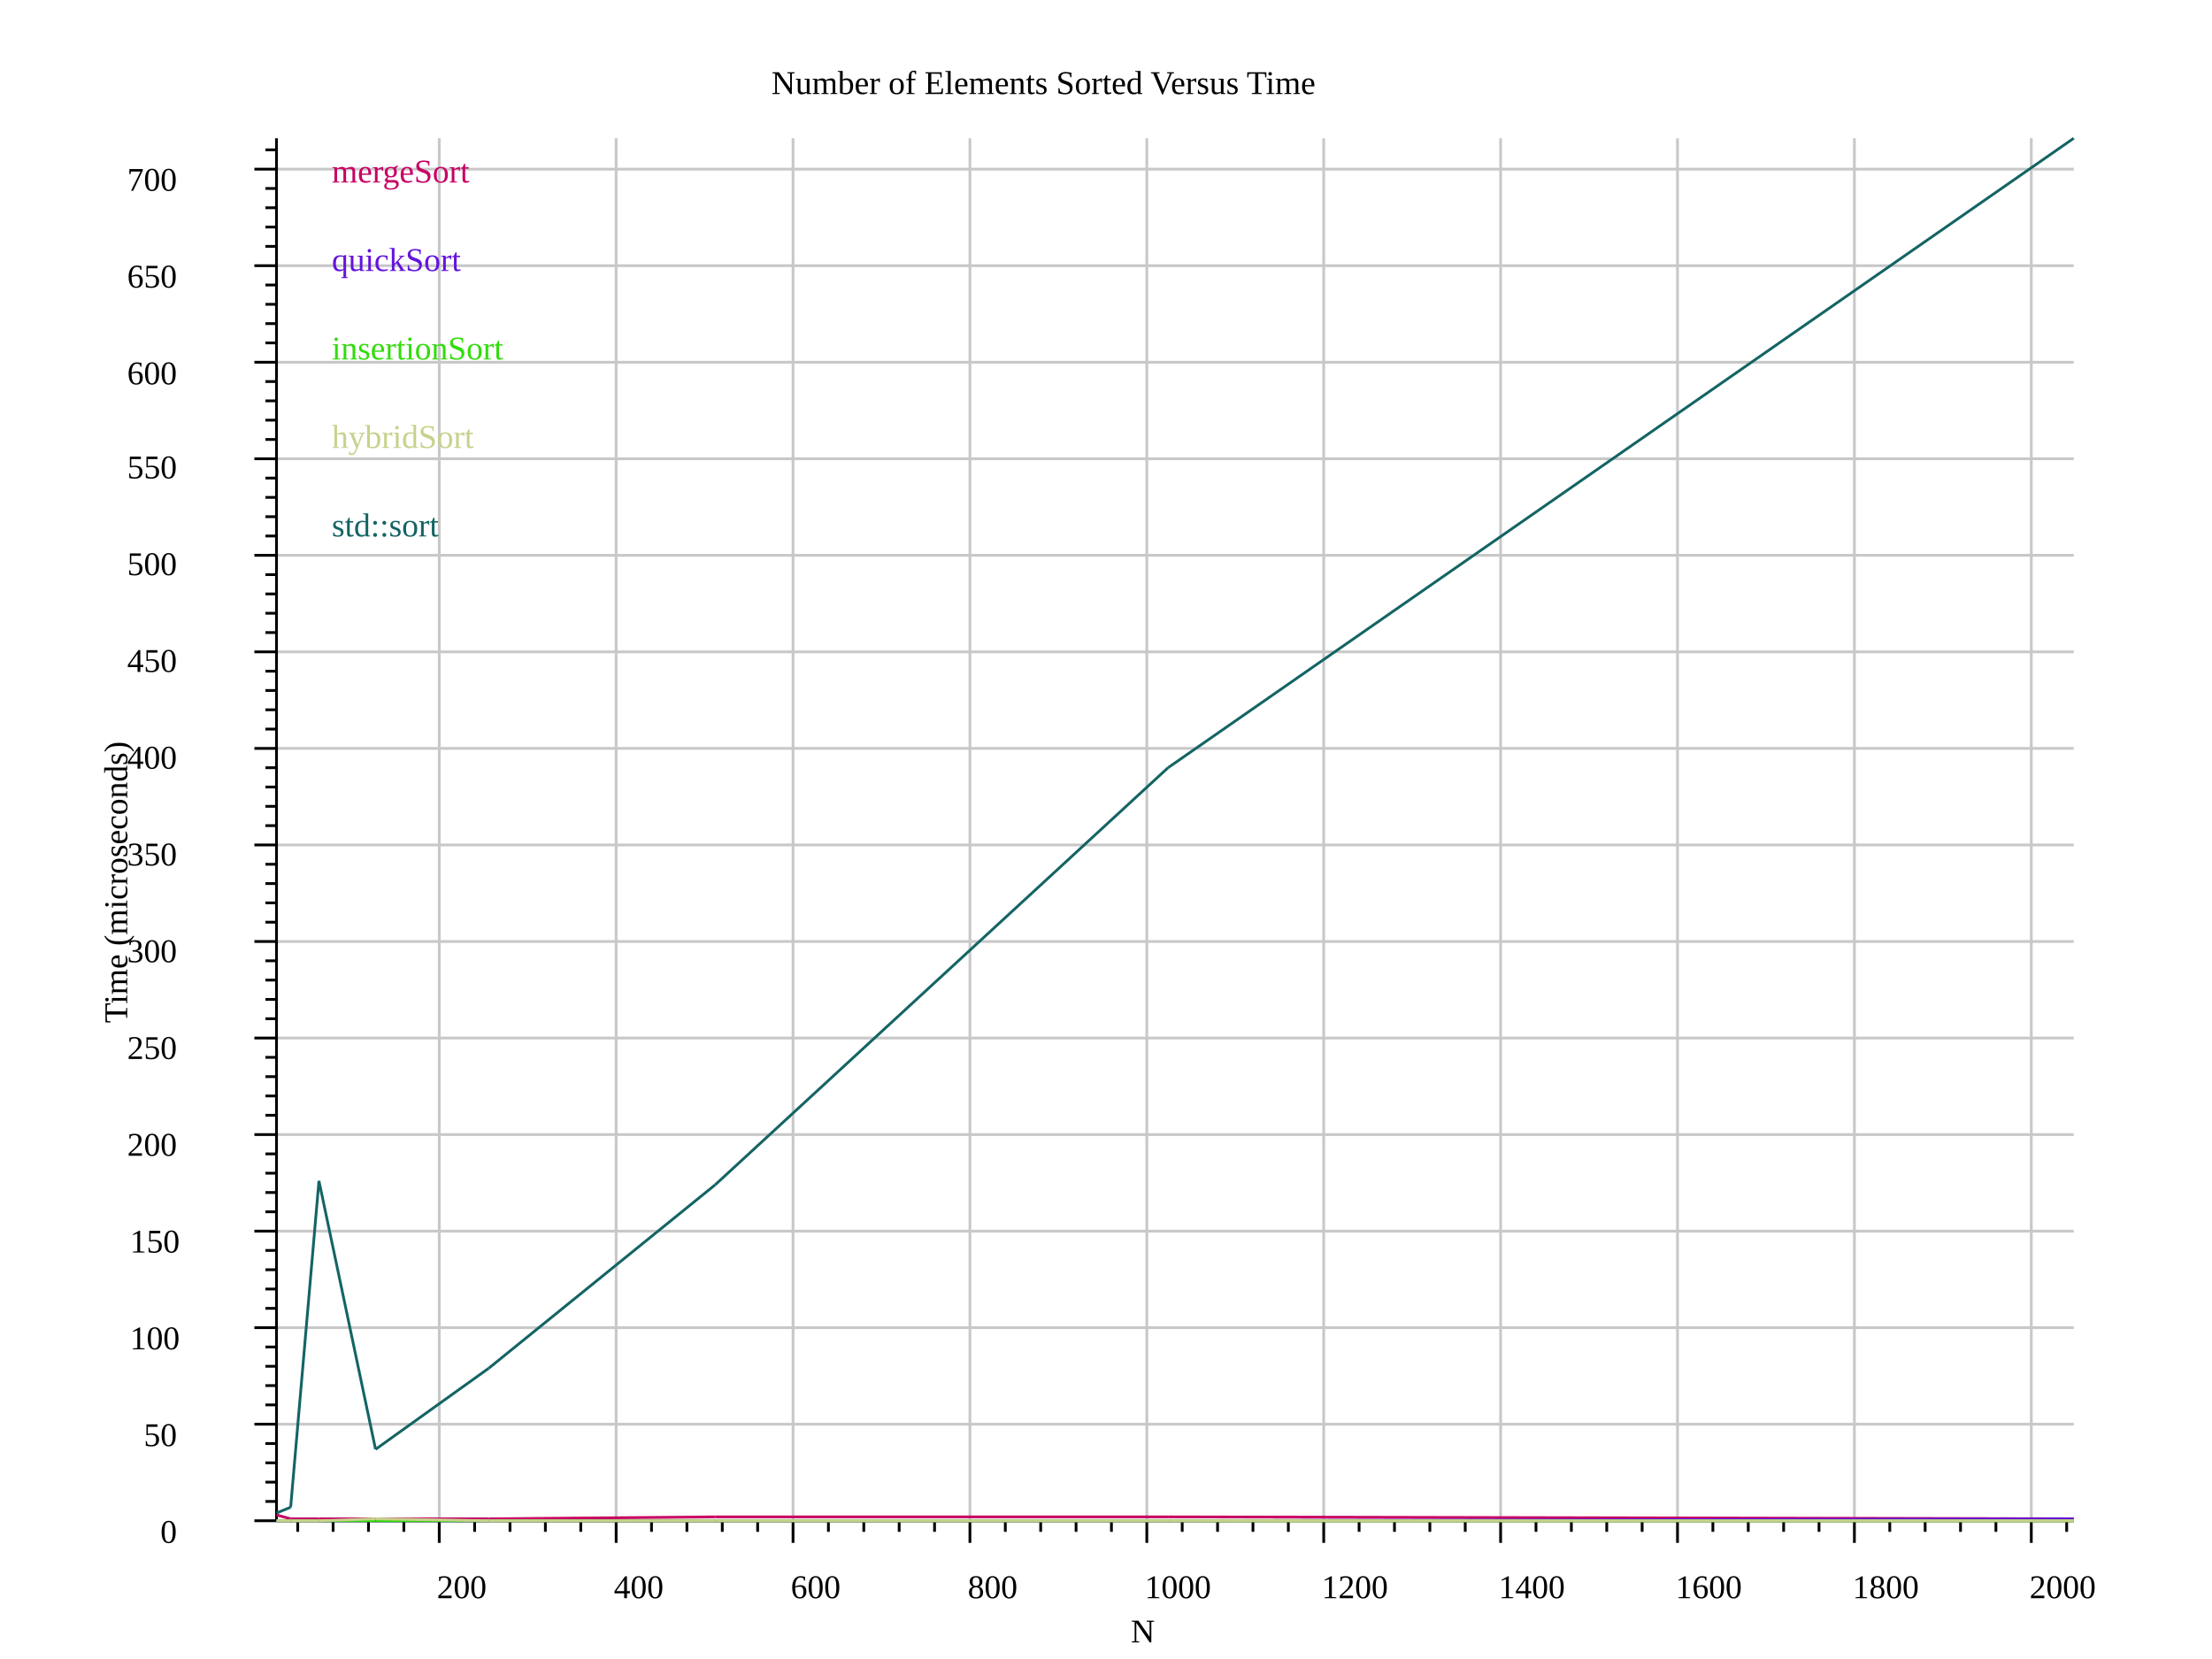
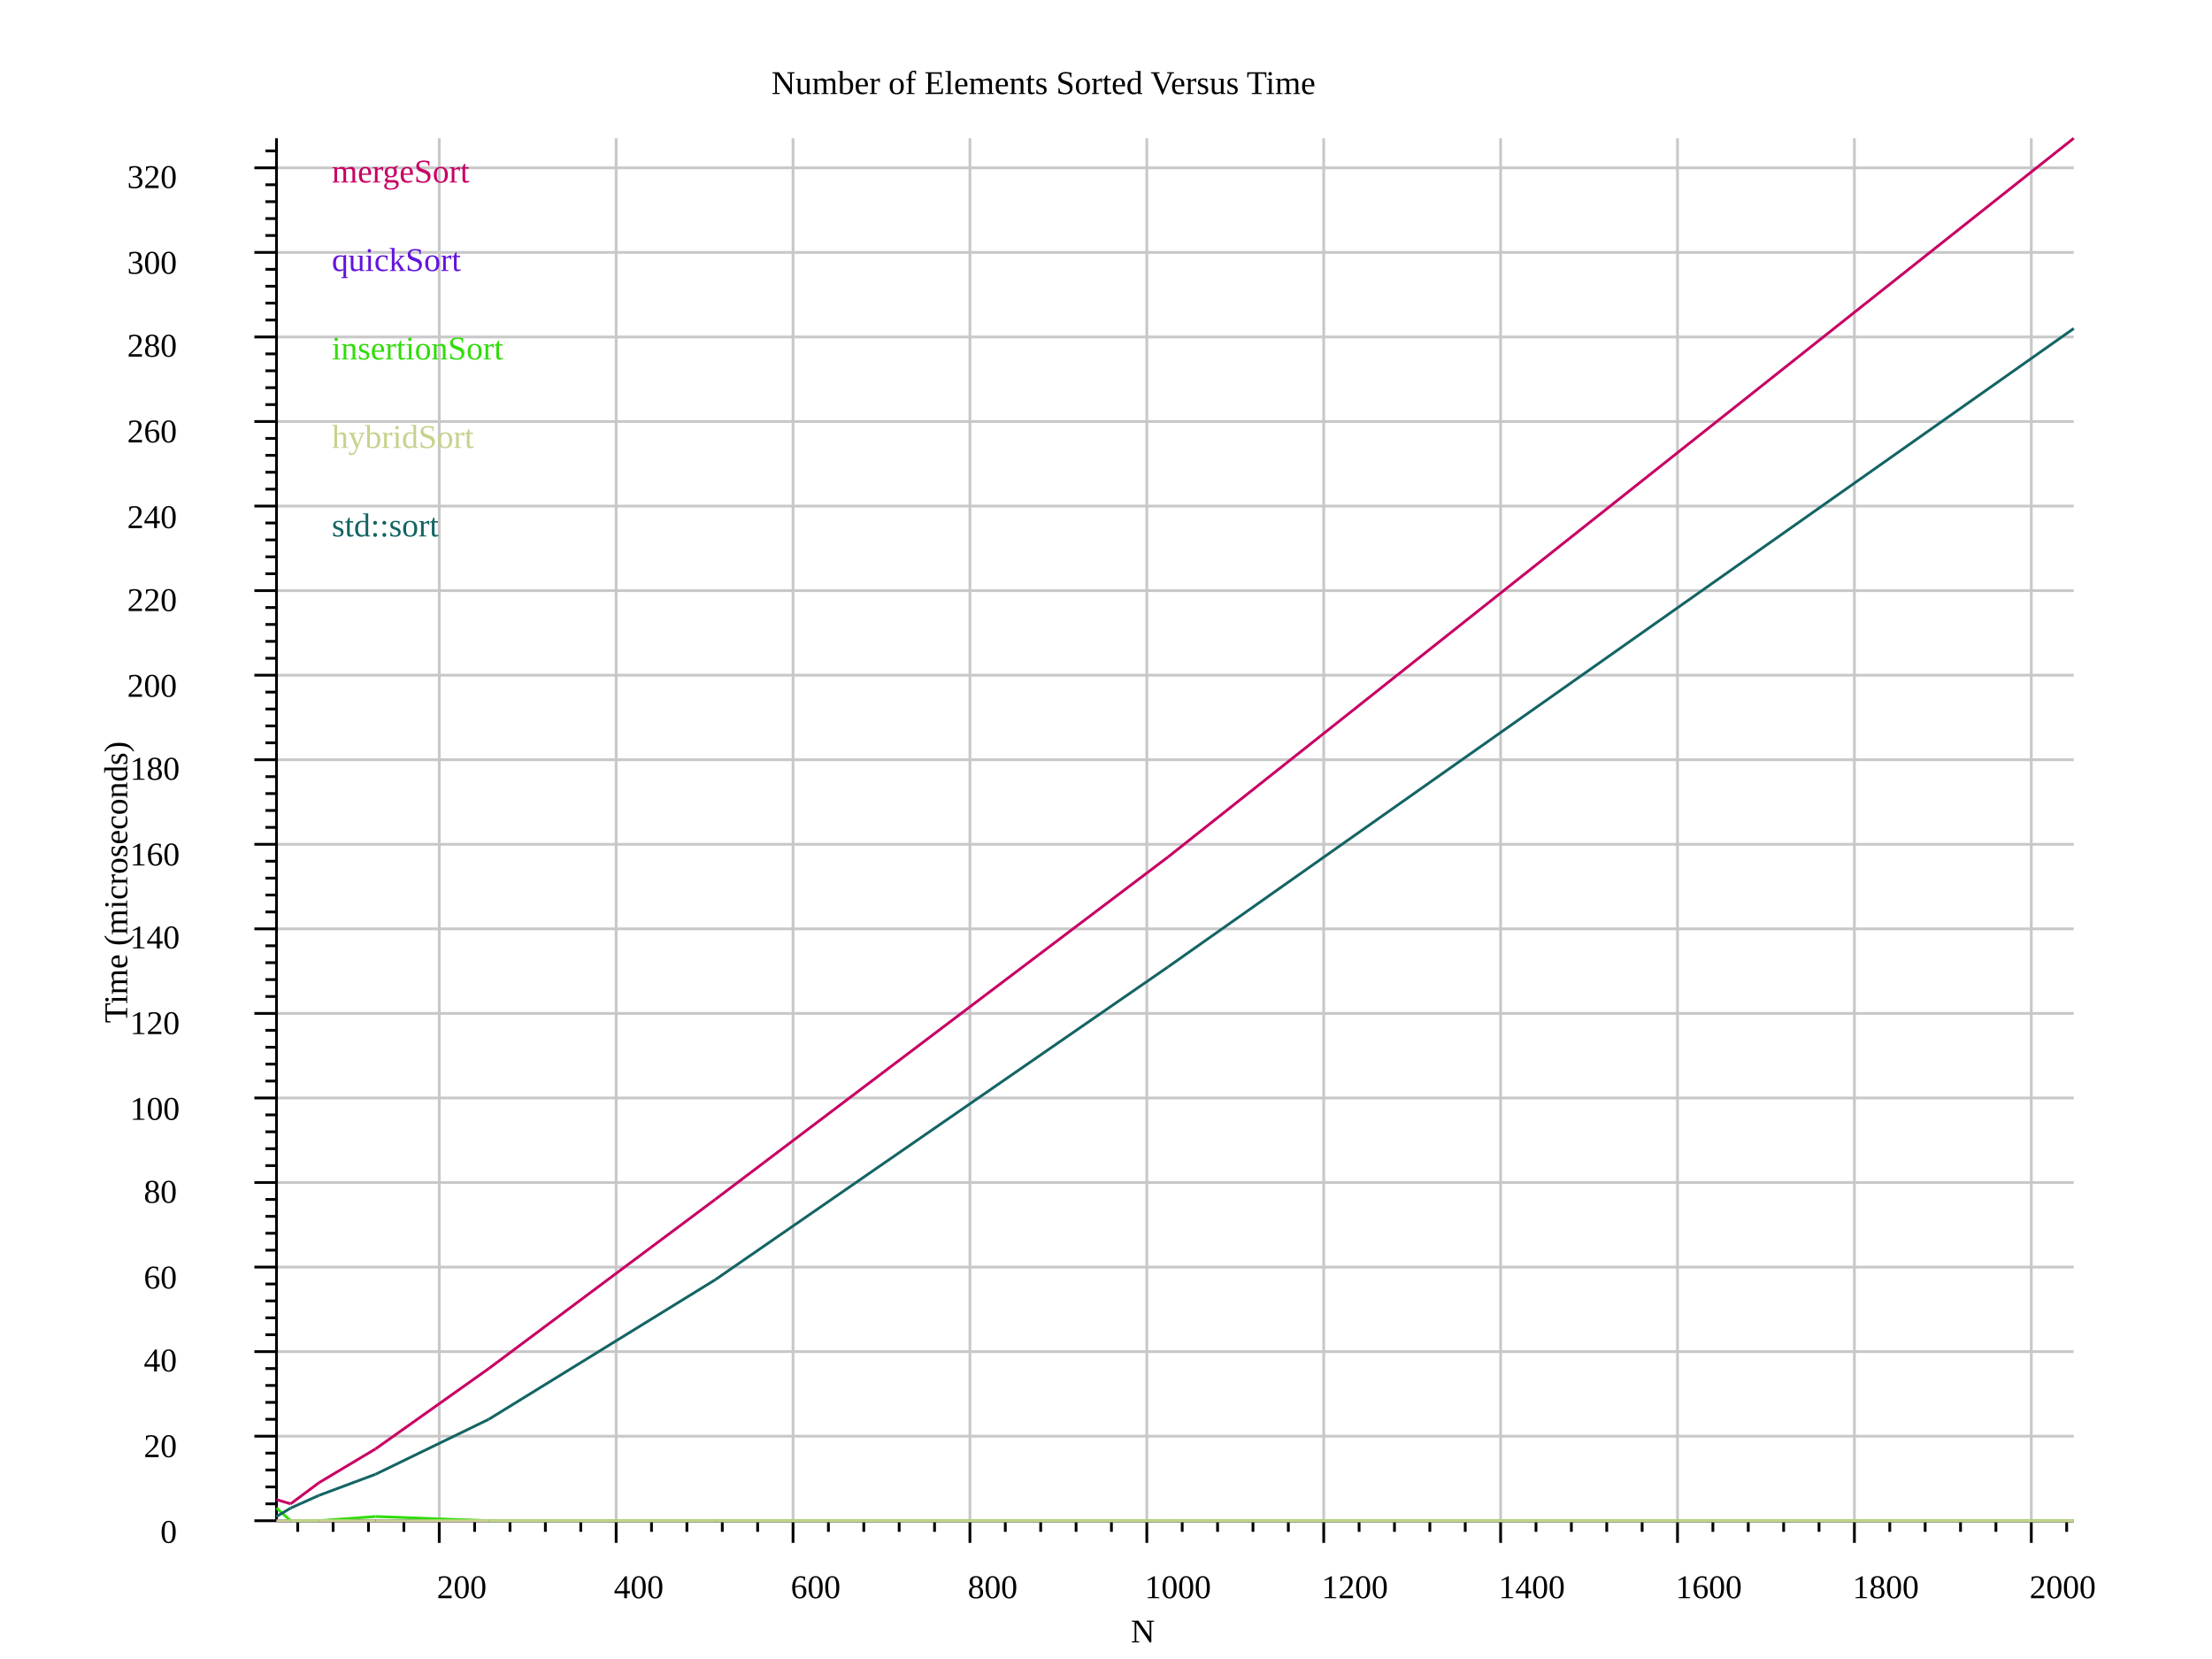
<svg xmlns="http://www.w3.org/2000/svg" version="1.1" baseProfile="full" width="800" height="600">
  <clipPath>
    <rect x="0" y="0" width="800" height="600" fill="rgb(0,0,0)" />
  </clipPath>
  <text x="279" y="34" fill="rgb(0,0,0)">
Number of Elements Sorted Versus Time</text>
  <line x1="158.858" y1="50" x2="158.858" y2="550" stroke="rgb(200,200,200)" />
  <line x1="222.835" y1="50" x2="222.835" y2="550" stroke="rgb(200,200,200)" />
  <line x1="286.811" y1="50" x2="286.811" y2="550" stroke="rgb(200,200,200)" />
  <line x1="350.787" y1="50" x2="350.787" y2="550" stroke="rgb(200,200,200)" />
  <line x1="414.764" y1="50" x2="414.764" y2="550" stroke="rgb(200,200,200)" />
  <line x1="478.74" y1="50" x2="478.74" y2="550" stroke="rgb(200,200,200)" />
  <line x1="542.717" y1="50" x2="542.717" y2="550" stroke="rgb(200,200,200)" />
  <line x1="606.693" y1="50" x2="606.693" y2="550" stroke="rgb(200,200,200)" />
  <line x1="670.669" y1="50" x2="670.669" y2="550" stroke="rgb(200,200,200)" />
  <line x1="734.646" y1="50" x2="734.646" y2="550" stroke="rgb(200,200,200)" />
  <line x1="100" y1="550" x2="750" y2="550" stroke="rgb(200,200,200)" />
-   <line x1="100" y1="515.084" x2="750" y2="515.084" stroke="rgb(200,200,200)" />
-   <line x1="100" y1="480.168" x2="750" y2="480.168" stroke="rgb(200,200,200)" />
-   <line x1="100" y1="445.251" x2="750" y2="445.251" stroke="rgb(200,200,200)" />
-   <line x1="100" y1="410.335" x2="750" y2="410.335" stroke="rgb(200,200,200)" />
-   <line x1="100" y1="375.419" x2="750" y2="375.419" stroke="rgb(200,200,200)" />
-   <line x1="100" y1="340.503" x2="750" y2="340.503" stroke="rgb(200,200,200)" />
-   <line x1="100" y1="305.587" x2="750" y2="305.587" stroke="rgb(200,200,200)" />
-   <line x1="100" y1="270.67" x2="750" y2="270.67" stroke="rgb(200,200,200)" />
-   <line x1="100" y1="235.754" x2="750" y2="235.754" stroke="rgb(200,200,200)" />
-   <line x1="100" y1="200.838" x2="750" y2="200.838" stroke="rgb(200,200,200)" />
-   <line x1="100" y1="165.922" x2="750" y2="165.922" stroke="rgb(200,200,200)" />
-   <line x1="100" y1="131.006" x2="750" y2="131.006" stroke="rgb(200,200,200)" />
-   <line x1="100" y1="96.089" x2="750" y2="96.089" stroke="rgb(200,200,200)" />
-   <line x1="100" y1="61.173" x2="750" y2="61.173" stroke="rgb(200,200,200)" />
+   <line x1="100" y1="519.419" x2="750" y2="519.419" stroke="rgb(200,200,200)" />
+   <line x1="100" y1="488.838" x2="750" y2="488.838" stroke="rgb(200,200,200)" />
+   <line x1="100" y1="458.257" x2="750" y2="458.257" stroke="rgb(200,200,200)" />
+   <line x1="100" y1="427.676" x2="750" y2="427.676" stroke="rgb(200,200,200)" />
+   <line x1="100" y1="397.095" x2="750" y2="397.095" stroke="rgb(200,200,200)" />
+   <line x1="100" y1="366.514" x2="750" y2="366.514" stroke="rgb(200,200,200)" />
+   <line x1="100" y1="335.933" x2="750" y2="335.933" stroke="rgb(200,200,200)" />
+   <line x1="100" y1="305.352" x2="750" y2="305.352" stroke="rgb(200,200,200)" />
+   <line x1="100" y1="274.771" x2="750" y2="274.771" stroke="rgb(200,200,200)" />
+   <line x1="100" y1="244.19" x2="750" y2="244.19" stroke="rgb(200,200,200)" />
+   <line x1="100" y1="213.609" x2="750" y2="213.609" stroke="rgb(200,200,200)" />
+   <line x1="100" y1="183.028" x2="750" y2="183.028" stroke="rgb(200,200,200)" />
+   <line x1="100" y1="152.446" x2="750" y2="152.446" stroke="rgb(200,200,200)" />
+   <line x1="100" y1="121.865" x2="750" y2="121.865" stroke="rgb(200,200,200)" />
+   <line x1="100" y1="91.284" x2="750" y2="91.284" stroke="rgb(200,200,200)" />
+   <line x1="100" y1="60.703" x2="750" y2="60.703" stroke="rgb(200,200,200)" />
  <line x1="100" y1="550" x2="750" y2="550" stroke="rgb(0,0,0)" />
  <line x1="107.677" y1="550" x2="107.677" y2="554" stroke="rgb(0,0,0)" />
  <line x1="120.472" y1="550" x2="120.472" y2="554" stroke="rgb(0,0,0)" />
  <line x1="133.268" y1="550" x2="133.268" y2="554" stroke="rgb(0,0,0)" />
  <line x1="146.063" y1="550" x2="146.063" y2="554" stroke="rgb(0,0,0)" />
  <text x="158" y="578" fill="rgb(0,0,0)">
200</text>
  <line x1="158.858" y1="550" x2="158.858" y2="558" stroke="rgb(0,0,0)" />
  <line x1="171.654" y1="550" x2="171.654" y2="554" stroke="rgb(0,0,0)" />
  <line x1="184.449" y1="550" x2="184.449" y2="554" stroke="rgb(0,0,0)" />
  <line x1="197.244" y1="550" x2="197.244" y2="554" stroke="rgb(0,0,0)" />
  <line x1="210.039" y1="550" x2="210.039" y2="554" stroke="rgb(0,0,0)" />
  <text x="222" y="578" fill="rgb(0,0,0)">
400</text>
  <line x1="222.835" y1="550" x2="222.835" y2="558" stroke="rgb(0,0,0)" />
  <line x1="235.63" y1="550" x2="235.63" y2="554" stroke="rgb(0,0,0)" />
  <line x1="248.425" y1="550" x2="248.425" y2="554" stroke="rgb(0,0,0)" />
  <line x1="261.22" y1="550" x2="261.22" y2="554" stroke="rgb(0,0,0)" />
  <line x1="274.016" y1="550" x2="274.016" y2="554" stroke="rgb(0,0,0)" />
  <text x="286" y="578" fill="rgb(0,0,0)">
600</text>
  <line x1="286.811" y1="550" x2="286.811" y2="558" stroke="rgb(0,0,0)" />
  <line x1="299.606" y1="550" x2="299.606" y2="554" stroke="rgb(0,0,0)" />
  <line x1="312.402" y1="550" x2="312.402" y2="554" stroke="rgb(0,0,0)" />
  <line x1="325.197" y1="550" x2="325.197" y2="554" stroke="rgb(0,0,0)" />
  <line x1="337.992" y1="550" x2="337.992" y2="554" stroke="rgb(0,0,0)" />
  <text x="350" y="578" fill="rgb(0,0,0)">
800</text>
  <line x1="350.787" y1="550" x2="350.787" y2="558" stroke="rgb(0,0,0)" />
  <line x1="363.583" y1="550" x2="363.583" y2="554" stroke="rgb(0,0,0)" />
  <line x1="376.378" y1="550" x2="376.378" y2="554" stroke="rgb(0,0,0)" />
  <line x1="389.173" y1="550" x2="389.173" y2="554" stroke="rgb(0,0,0)" />
  <line x1="401.969" y1="550" x2="401.969" y2="554" stroke="rgb(0,0,0)" />
  <text x="414" y="578" fill="rgb(0,0,0)">
1000</text>
  <line x1="414.764" y1="550" x2="414.764" y2="558" stroke="rgb(0,0,0)" />
  <line x1="427.559" y1="550" x2="427.559" y2="554" stroke="rgb(0,0,0)" />
  <line x1="440.354" y1="550" x2="440.354" y2="554" stroke="rgb(0,0,0)" />
  <line x1="453.15" y1="550" x2="453.15" y2="554" stroke="rgb(0,0,0)" />
  <line x1="465.945" y1="550" x2="465.945" y2="554" stroke="rgb(0,0,0)" />
  <text x="478" y="578" fill="rgb(0,0,0)">
1200</text>
  <line x1="478.74" y1="550" x2="478.74" y2="558" stroke="rgb(0,0,0)" />
  <line x1="491.535" y1="550" x2="491.535" y2="554" stroke="rgb(0,0,0)" />
  <line x1="504.331" y1="550" x2="504.331" y2="554" stroke="rgb(0,0,0)" />
  <line x1="517.126" y1="550" x2="517.126" y2="554" stroke="rgb(0,0,0)" />
  <line x1="529.921" y1="550" x2="529.921" y2="554" stroke="rgb(0,0,0)" />
  <text x="542" y="578" fill="rgb(0,0,0)">
1400</text>
  <line x1="542.717" y1="550" x2="542.717" y2="558" stroke="rgb(0,0,0)" />
  <line x1="555.512" y1="550" x2="555.512" y2="554" stroke="rgb(0,0,0)" />
  <line x1="568.307" y1="550" x2="568.307" y2="554" stroke="rgb(0,0,0)" />
  <line x1="581.102" y1="550" x2="581.102" y2="554" stroke="rgb(0,0,0)" />
  <line x1="593.898" y1="550" x2="593.898" y2="554" stroke="rgb(0,0,0)" />
  <text x="606" y="578" fill="rgb(0,0,0)">
1600</text>
  <line x1="606.693" y1="550" x2="606.693" y2="558" stroke="rgb(0,0,0)" />
  <line x1="619.488" y1="550" x2="619.488" y2="554" stroke="rgb(0,0,0)" />
  <line x1="632.283" y1="550" x2="632.283" y2="554" stroke="rgb(0,0,0)" />
  <line x1="645.079" y1="550" x2="645.079" y2="554" stroke="rgb(0,0,0)" />
  <line x1="657.874" y1="550" x2="657.874" y2="554" stroke="rgb(0,0,0)" />
  <text x="670" y="578" fill="rgb(0,0,0)">
1800</text>
  <line x1="670.669" y1="550" x2="670.669" y2="558" stroke="rgb(0,0,0)" />
  <line x1="683.465" y1="550" x2="683.465" y2="554" stroke="rgb(0,0,0)" />
  <line x1="696.26" y1="550" x2="696.26" y2="554" stroke="rgb(0,0,0)" />
  <line x1="709.055" y1="550" x2="709.055" y2="554" stroke="rgb(0,0,0)" />
  <line x1="721.85" y1="550" x2="721.85" y2="554" stroke="rgb(0,0,0)" />
  <text x="734" y="578" fill="rgb(0,0,0)">
2000</text>
  <line x1="734.646" y1="550" x2="734.646" y2="558" stroke="rgb(0,0,0)" />
  <line x1="747.441" y1="550" x2="747.441" y2="554" stroke="rgb(0,0,0)" />
  <text x="409" y="594" fill="rgb(0,0,0)">
N</text>
  <line x1="100" y1="50" x2="100" y2="550" stroke="rgb(0,0,0)" />
  <text x="58" y="558" fill="rgb(0,0,0)">
0</text>
  <line x1="100" y1="550" x2="92" y2="550" stroke="rgb(0,0,0)" />
-   <line x1="100" y1="543.017" x2="96" y2="543.017" stroke="rgb(0,0,0)" />
-   <line x1="100" y1="536.034" x2="96" y2="536.034" stroke="rgb(0,0,0)" />
-   <line x1="100" y1="529.05" x2="96" y2="529.05" stroke="rgb(0,0,0)" />
-   <line x1="100" y1="522.067" x2="96" y2="522.067" stroke="rgb(0,0,0)" />
-   <text x="52" y="523" fill="rgb(0,0,0)">
- 50</text>
-   <line x1="100" y1="515.084" x2="92" y2="515.084" stroke="rgb(0,0,0)" />
-   <line x1="100" y1="508.101" x2="96" y2="508.101" stroke="rgb(0,0,0)" />
-   <line x1="100" y1="501.117" x2="96" y2="501.117" stroke="rgb(0,0,0)" />
-   <line x1="100" y1="494.134" x2="96" y2="494.134" stroke="rgb(0,0,0)" />
-   <line x1="100" y1="487.151" x2="96" y2="487.151" stroke="rgb(0,0,0)" />
-   <text x="47" y="488" fill="rgb(0,0,0)">
+   <line x1="100" y1="543.884" x2="96" y2="543.884" stroke="rgb(0,0,0)" />
+   <line x1="100" y1="537.768" x2="96" y2="537.768" stroke="rgb(0,0,0)" />
+   <line x1="100" y1="531.651" x2="96" y2="531.651" stroke="rgb(0,0,0)" />
+   <line x1="100" y1="525.535" x2="96" y2="525.535" stroke="rgb(0,0,0)" />
+   <text x="52" y="527" fill="rgb(0,0,0)">
+ 20</text>
+   <line x1="100" y1="519.419" x2="92" y2="519.419" stroke="rgb(0,0,0)" />
+   <line x1="100" y1="513.303" x2="96" y2="513.303" stroke="rgb(0,0,0)" />
+   <line x1="100" y1="507.187" x2="96" y2="507.187" stroke="rgb(0,0,0)" />
+   <line x1="100" y1="501.07" x2="96" y2="501.07" stroke="rgb(0,0,0)" />
+   <line x1="100" y1="494.954" x2="96" y2="494.954" stroke="rgb(0,0,0)" />
+   <text x="52" y="496" fill="rgb(0,0,0)">
+ 40</text>
+   <line x1="100" y1="488.838" x2="92" y2="488.838" stroke="rgb(0,0,0)" />
+   <line x1="100" y1="482.722" x2="96" y2="482.722" stroke="rgb(0,0,0)" />
+   <line x1="100" y1="476.605" x2="96" y2="476.605" stroke="rgb(0,0,0)" />
+   <line x1="100" y1="470.489" x2="96" y2="470.489" stroke="rgb(0,0,0)" />
+   <line x1="100" y1="464.373" x2="96" y2="464.373" stroke="rgb(0,0,0)" />
+   <text x="52" y="466" fill="rgb(0,0,0)">
+ 60</text>
+   <line x1="100" y1="458.257" x2="92" y2="458.257" stroke="rgb(0,0,0)" />
+   <line x1="100" y1="452.141" x2="96" y2="452.141" stroke="rgb(0,0,0)" />
+   <line x1="100" y1="446.024" x2="96" y2="446.024" stroke="rgb(0,0,0)" />
+   <line x1="100" y1="439.908" x2="96" y2="439.908" stroke="rgb(0,0,0)" />
+   <line x1="100" y1="433.792" x2="96" y2="433.792" stroke="rgb(0,0,0)" />
+   <text x="52" y="435" fill="rgb(0,0,0)">
+ 80</text>
+   <line x1="100" y1="427.676" x2="92" y2="427.676" stroke="rgb(0,0,0)" />
+   <line x1="100" y1="421.56" x2="96" y2="421.56" stroke="rgb(0,0,0)" />
+   <line x1="100" y1="415.443" x2="96" y2="415.443" stroke="rgb(0,0,0)" />
+   <line x1="100" y1="409.327" x2="96" y2="409.327" stroke="rgb(0,0,0)" />
+   <line x1="100" y1="403.211" x2="96" y2="403.211" stroke="rgb(0,0,0)" />
+   <text x="47" y="405" fill="rgb(0,0,0)">
100</text>
-   <line x1="100" y1="480.168" x2="92" y2="480.168" stroke="rgb(0,0,0)" />
-   <line x1="100" y1="473.184" x2="96" y2="473.184" stroke="rgb(0,0,0)" />
-   <line x1="100" y1="466.201" x2="96" y2="466.201" stroke="rgb(0,0,0)" />
-   <line x1="100" y1="459.218" x2="96" y2="459.218" stroke="rgb(0,0,0)" />
-   <line x1="100" y1="452.235" x2="96" y2="452.235" stroke="rgb(0,0,0)" />
-   <text x="47" y="453" fill="rgb(0,0,0)">
- 150</text>
-   <line x1="100" y1="445.251" x2="92" y2="445.251" stroke="rgb(0,0,0)" />
-   <line x1="100" y1="438.268" x2="96" y2="438.268" stroke="rgb(0,0,0)" />
-   <line x1="100" y1="431.285" x2="96" y2="431.285" stroke="rgb(0,0,0)" />
-   <line x1="100" y1="424.302" x2="96" y2="424.302" stroke="rgb(0,0,0)" />
-   <line x1="100" y1="417.318" x2="96" y2="417.318" stroke="rgb(0,0,0)" />
-   <text x="46" y="418" fill="rgb(0,0,0)">
+   <line x1="100" y1="397.095" x2="92" y2="397.095" stroke="rgb(0,0,0)" />
+   <line x1="100" y1="390.979" x2="96" y2="390.979" stroke="rgb(0,0,0)" />
+   <line x1="100" y1="384.862" x2="96" y2="384.862" stroke="rgb(0,0,0)" />
+   <line x1="100" y1="378.746" x2="96" y2="378.746" stroke="rgb(0,0,0)" />
+   <line x1="100" y1="372.63" x2="96" y2="372.63" stroke="rgb(0,0,0)" />
+   <text x="47" y="374" fill="rgb(0,0,0)">
+ 120</text>
+   <line x1="100" y1="366.514" x2="92" y2="366.514" stroke="rgb(0,0,0)" />
+   <line x1="100" y1="360.398" x2="96" y2="360.398" stroke="rgb(0,0,0)" />
+   <line x1="100" y1="354.281" x2="96" y2="354.281" stroke="rgb(0,0,0)" />
+   <line x1="100" y1="348.165" x2="96" y2="348.165" stroke="rgb(0,0,0)" />
+   <line x1="100" y1="342.049" x2="96" y2="342.049" stroke="rgb(0,0,0)" />
+   <text x="47" y="343" fill="rgb(0,0,0)">
+ 140</text>
+   <line x1="100" y1="335.933" x2="92" y2="335.933" stroke="rgb(0,0,0)" />
+   <line x1="100" y1="329.817" x2="96" y2="329.817" stroke="rgb(0,0,0)" />
+   <line x1="100" y1="323.7" x2="96" y2="323.7" stroke="rgb(0,0,0)" />
+   <line x1="100" y1="317.584" x2="96" y2="317.584" stroke="rgb(0,0,0)" />
+   <line x1="100" y1="311.468" x2="96" y2="311.468" stroke="rgb(0,0,0)" />
+   <text x="47" y="313" fill="rgb(0,0,0)">
+ 160</text>
+   <line x1="100" y1="305.352" x2="92" y2="305.352" stroke="rgb(0,0,0)" />
+   <line x1="100" y1="299.235" x2="96" y2="299.235" stroke="rgb(0,0,0)" />
+   <line x1="100" y1="293.119" x2="96" y2="293.119" stroke="rgb(0,0,0)" />
+   <line x1="100" y1="287.003" x2="96" y2="287.003" stroke="rgb(0,0,0)" />
+   <line x1="100" y1="280.887" x2="96" y2="280.887" stroke="rgb(0,0,0)" />
+   <text x="47" y="282" fill="rgb(0,0,0)">
+ 180</text>
+   <line x1="100" y1="274.771" x2="92" y2="274.771" stroke="rgb(0,0,0)" />
+   <line x1="100" y1="268.654" x2="96" y2="268.654" stroke="rgb(0,0,0)" />
+   <line x1="100" y1="262.538" x2="96" y2="262.538" stroke="rgb(0,0,0)" />
+   <line x1="100" y1="256.422" x2="96" y2="256.422" stroke="rgb(0,0,0)" />
+   <line x1="100" y1="250.306" x2="96" y2="250.306" stroke="rgb(0,0,0)" />
+   <text x="46" y="252" fill="rgb(0,0,0)">
200</text>
-   <line x1="100" y1="410.335" x2="92" y2="410.335" stroke="rgb(0,0,0)" />
-   <line x1="100" y1="403.352" x2="96" y2="403.352" stroke="rgb(0,0,0)" />
-   <line x1="100" y1="396.369" x2="96" y2="396.369" stroke="rgb(0,0,0)" />
-   <line x1="100" y1="389.385" x2="96" y2="389.385" stroke="rgb(0,0,0)" />
-   <line x1="100" y1="382.402" x2="96" y2="382.402" stroke="rgb(0,0,0)" />
-   <text x="46" y="383" fill="rgb(0,0,0)">
- 250</text>
-   <line x1="100" y1="375.419" x2="92" y2="375.419" stroke="rgb(0,0,0)" />
-   <line x1="100" y1="368.436" x2="96" y2="368.436" stroke="rgb(0,0,0)" />
-   <line x1="100" y1="361.453" x2="96" y2="361.453" stroke="rgb(0,0,0)" />
-   <line x1="100" y1="354.469" x2="96" y2="354.469" stroke="rgb(0,0,0)" />
-   <line x1="100" y1="347.486" x2="96" y2="347.486" stroke="rgb(0,0,0)" />
-   <text x="46" y="348" fill="rgb(0,0,0)">
+   <line x1="100" y1="244.19" x2="92" y2="244.19" stroke="rgb(0,0,0)" />
+   <line x1="100" y1="238.073" x2="96" y2="238.073" stroke="rgb(0,0,0)" />
+   <line x1="100" y1="231.957" x2="96" y2="231.957" stroke="rgb(0,0,0)" />
+   <line x1="100" y1="225.841" x2="96" y2="225.841" stroke="rgb(0,0,0)" />
+   <line x1="100" y1="219.725" x2="96" y2="219.725" stroke="rgb(0,0,0)" />
+   <text x="46" y="221" fill="rgb(0,0,0)">
+ 220</text>
+   <line x1="100" y1="213.609" x2="92" y2="213.609" stroke="rgb(0,0,0)" />
+   <line x1="100" y1="207.492" x2="96" y2="207.492" stroke="rgb(0,0,0)" />
+   <line x1="100" y1="201.376" x2="96" y2="201.376" stroke="rgb(0,0,0)" />
+   <line x1="100" y1="195.26" x2="96" y2="195.26" stroke="rgb(0,0,0)" />
+   <line x1="100" y1="189.144" x2="96" y2="189.144" stroke="rgb(0,0,0)" />
+   <text x="46" y="191" fill="rgb(0,0,0)">
+ 240</text>
+   <line x1="100" y1="183.028" x2="92" y2="183.028" stroke="rgb(0,0,0)" />
+   <line x1="100" y1="176.911" x2="96" y2="176.911" stroke="rgb(0,0,0)" />
+   <line x1="100" y1="170.795" x2="96" y2="170.795" stroke="rgb(0,0,0)" />
+   <line x1="100" y1="164.679" x2="96" y2="164.679" stroke="rgb(0,0,0)" />
+   <line x1="100" y1="158.563" x2="96" y2="158.563" stroke="rgb(0,0,0)" />
+   <text x="46" y="160" fill="rgb(0,0,0)">
+ 260</text>
+   <line x1="100" y1="152.446" x2="92" y2="152.446" stroke="rgb(0,0,0)" />
+   <line x1="100" y1="146.33" x2="96" y2="146.33" stroke="rgb(0,0,0)" />
+   <line x1="100" y1="140.214" x2="96" y2="140.214" stroke="rgb(0,0,0)" />
+   <line x1="100" y1="134.098" x2="96" y2="134.098" stroke="rgb(0,0,0)" />
+   <line x1="100" y1="127.982" x2="96" y2="127.982" stroke="rgb(0,0,0)" />
+   <text x="46" y="129" fill="rgb(0,0,0)">
+ 280</text>
+   <line x1="100" y1="121.865" x2="92" y2="121.865" stroke="rgb(0,0,0)" />
+   <line x1="100" y1="115.749" x2="96" y2="115.749" stroke="rgb(0,0,0)" />
+   <line x1="100" y1="109.633" x2="96" y2="109.633" stroke="rgb(0,0,0)" />
+   <line x1="100" y1="103.517" x2="96" y2="103.517" stroke="rgb(0,0,0)" />
+   <line x1="100" y1="97.401" x2="96" y2="97.401" stroke="rgb(0,0,0)" />
+   <text x="46" y="99" fill="rgb(0,0,0)">
300</text>
-   <line x1="100" y1="340.503" x2="92" y2="340.503" stroke="rgb(0,0,0)" />
-   <line x1="100" y1="333.52" x2="96" y2="333.52" stroke="rgb(0,0,0)" />
-   <line x1="100" y1="326.536" x2="96" y2="326.536" stroke="rgb(0,0,0)" />
-   <line x1="100" y1="319.553" x2="96" y2="319.553" stroke="rgb(0,0,0)" />
-   <line x1="100" y1="312.57" x2="96" y2="312.57" stroke="rgb(0,0,0)" />
-   <text x="46" y="313" fill="rgb(0,0,0)">
- 350</text>
-   <line x1="100" y1="305.587" x2="92" y2="305.587" stroke="rgb(0,0,0)" />
-   <line x1="100" y1="298.603" x2="96" y2="298.603" stroke="rgb(0,0,0)" />
-   <line x1="100" y1="291.62" x2="96" y2="291.62" stroke="rgb(0,0,0)" />
-   <line x1="100" y1="284.637" x2="96" y2="284.637" stroke="rgb(0,0,0)" />
-   <line x1="100" y1="277.654" x2="96" y2="277.654" stroke="rgb(0,0,0)" />
-   <text x="46" y="278" fill="rgb(0,0,0)">
- 400</text>
-   <line x1="100" y1="270.67" x2="92" y2="270.67" stroke="rgb(0,0,0)" />
-   <line x1="100" y1="263.687" x2="96" y2="263.687" stroke="rgb(0,0,0)" />
-   <line x1="100" y1="256.704" x2="96" y2="256.704" stroke="rgb(0,0,0)" />
-   <line x1="100" y1="249.721" x2="96" y2="249.721" stroke="rgb(0,0,0)" />
-   <line x1="100" y1="242.737" x2="96" y2="242.737" stroke="rgb(0,0,0)" />
-   <text x="46" y="243" fill="rgb(0,0,0)">
- 450</text>
-   <line x1="100" y1="235.754" x2="92" y2="235.754" stroke="rgb(0,0,0)" />
-   <line x1="100" y1="228.771" x2="96" y2="228.771" stroke="rgb(0,0,0)" />
-   <line x1="100" y1="221.788" x2="96" y2="221.788" stroke="rgb(0,0,0)" />
-   <line x1="100" y1="214.804" x2="96" y2="214.804" stroke="rgb(0,0,0)" />
-   <line x1="100" y1="207.821" x2="96" y2="207.821" stroke="rgb(0,0,0)" />
-   <text x="46" y="208" fill="rgb(0,0,0)">
- 500</text>
-   <line x1="100" y1="200.838" x2="92" y2="200.838" stroke="rgb(0,0,0)" />
-   <line x1="100" y1="193.855" x2="96" y2="193.855" stroke="rgb(0,0,0)" />
-   <line x1="100" y1="186.872" x2="96" y2="186.872" stroke="rgb(0,0,0)" />
-   <line x1="100" y1="179.888" x2="96" y2="179.888" stroke="rgb(0,0,0)" />
-   <line x1="100" y1="172.905" x2="96" y2="172.905" stroke="rgb(0,0,0)" />
-   <text x="46" y="173" fill="rgb(0,0,0)">
- 550</text>
-   <line x1="100" y1="165.922" x2="92" y2="165.922" stroke="rgb(0,0,0)" />
-   <line x1="100" y1="158.939" x2="96" y2="158.939" stroke="rgb(0,0,0)" />
-   <line x1="100" y1="151.955" x2="96" y2="151.955" stroke="rgb(0,0,0)" />
-   <line x1="100" y1="144.972" x2="96" y2="144.972" stroke="rgb(0,0,0)" />
-   <line x1="100" y1="137.989" x2="96" y2="137.989" stroke="rgb(0,0,0)" />
-   <text x="46" y="139" fill="rgb(0,0,0)">
- 600</text>
-   <line x1="100" y1="131.006" x2="92" y2="131.006" stroke="rgb(0,0,0)" />
-   <line x1="100" y1="124.022" x2="96" y2="124.022" stroke="rgb(0,0,0)" />
-   <line x1="100" y1="117.039" x2="96" y2="117.039" stroke="rgb(0,0,0)" />
-   <line x1="100" y1="110.056" x2="96" y2="110.056" stroke="rgb(0,0,0)" />
-   <line x1="100" y1="103.073" x2="96" y2="103.073" stroke="rgb(0,0,0)" />
-   <text x="46" y="104" fill="rgb(0,0,0)">
- 650</text>
-   <line x1="100" y1="96.089" x2="92" y2="96.089" stroke="rgb(0,0,0)" />
-   <line x1="100" y1="89.106" x2="96" y2="89.106" stroke="rgb(0,0,0)" />
-   <line x1="100" y1="82.123" x2="96" y2="82.123" stroke="rgb(0,0,0)" />
-   <line x1="100" y1="75.14" x2="96" y2="75.14" stroke="rgb(0,0,0)" />
-   <line x1="100" y1="68.156" x2="96" y2="68.156" stroke="rgb(0,0,0)" />
-   <text x="46" y="69" fill="rgb(0,0,0)">
- 700</text>
-   <line x1="100" y1="61.173" x2="92" y2="61.173" stroke="rgb(0,0,0)" />
-   <line x1="100" y1="54.19" x2="96" y2="54.19" stroke="rgb(0,0,0)" />
+   <line x1="100" y1="91.284" x2="92" y2="91.284" stroke="rgb(0,0,0)" />
+   <line x1="100" y1="85.168" x2="96" y2="85.168" stroke="rgb(0,0,0)" />
+   <line x1="100" y1="79.052" x2="96" y2="79.052" stroke="rgb(0,0,0)" />
+   <line x1="100" y1="72.936" x2="96" y2="72.936" stroke="rgb(0,0,0)" />
+   <line x1="100" y1="66.82" x2="96" y2="66.82" stroke="rgb(0,0,0)" />
+   <text x="46" y="68" fill="rgb(0,0,0)">
+ 320</text>
+   <line x1="100" y1="60.703" x2="92" y2="60.703" stroke="rgb(0,0,0)" />
+   <line x1="100" y1="54.587" x2="96" y2="54.587" stroke="rgb(0,0,0)" />
  <text x="46" y="370" transform="rotate(-90,46,370)">Time (microseconds)</text>
  <text x="120" y="66" fill="rgb(200,0,100)">
mergeSort</text>
  <text x="120" y="98" fill="rgb(100,20,220)">
quickSort</text>
  <text x="120" y="130" fill="rgb(50,220,10)">
insertionSort</text>
  <text x="120" y="162" fill="rgb(200,209,140)">
hybridSort</text>
  <text x="120" y="194" fill="rgb(20,100,100)">
std::sort</text>
  <clipPath>
    <rect x="100" y="50" width="650" height="500" fill="rgb(0,0,0)" />
  </clipPath>
-   <line x1="100" y1="547.905" x2="105.118" y2="549.302" stroke="rgb(200,0,100)" />
-   <line x1="105.118" y1="549.302" x2="115.354" y2="549.302" stroke="rgb(200,0,100)" />
-   <line x1="115.354" y1="549.302" x2="135.827" y2="549.302" stroke="rgb(200,0,100)" />
-   <line x1="135.827" y1="549.302" x2="176.772" y2="549.302" stroke="rgb(200,0,100)" />
-   <line x1="176.772" y1="549.302" x2="258.661" y2="548.603" stroke="rgb(200,0,100)" />
-   <line x1="258.661" y1="548.603" x2="422.441" y2="548.603" stroke="rgb(200,0,100)" />
-   <line x1="422.441" y1="548.603" x2="750" y2="549.302" stroke="rgb(200,0,100)" />
+   <line x1="100" y1="542.355" x2="105.118" y2="543.884" stroke="rgb(200,0,100)" />
+   <line x1="105.118" y1="543.884" x2="115.354" y2="536.239" stroke="rgb(200,0,100)" />
+   <line x1="115.354" y1="536.239" x2="135.827" y2="524.006" stroke="rgb(200,0,100)" />
+   <line x1="135.827" y1="524.006" x2="176.772" y2="494.954" stroke="rgb(200,0,100)" />
+   <line x1="176.772" y1="494.954" x2="258.661" y2="433.792" stroke="rgb(200,0,100)" />
+   <line x1="258.661" y1="433.792" x2="422.441" y2="309.939" stroke="rgb(200,0,100)" />
+   <line x1="422.441" y1="309.939" x2="750" y2="50" stroke="rgb(200,0,100)" />
  <line x1="100" y1="550" x2="105.118" y2="550" stroke="rgb(100,20,220)" />
  <line x1="105.118" y1="550" x2="115.354" y2="550" stroke="rgb(100,20,220)" />
  <line x1="115.354" y1="550" x2="135.827" y2="550" stroke="rgb(100,20,220)" />
  <line x1="135.827" y1="550" x2="176.772" y2="550" stroke="rgb(100,20,220)" />
  <line x1="176.772" y1="550" x2="258.661" y2="550" stroke="rgb(100,20,220)" />
  <line x1="258.661" y1="550" x2="422.441" y2="550" stroke="rgb(100,20,220)" />
-   <line x1="422.441" y1="550" x2="750" y2="549.302" stroke="rgb(100,20,220)" />
-   <line x1="100" y1="550" x2="105.118" y2="550" stroke="rgb(50,220,10)" />
+   <line x1="422.441" y1="550" x2="750" y2="550" stroke="rgb(100,20,220)" />
+   <line x1="100" y1="545.413" x2="105.118" y2="550" stroke="rgb(50,220,10)" />
  <line x1="105.118" y1="550" x2="115.354" y2="550" stroke="rgb(50,220,10)" />
-   <line x1="115.354" y1="550" x2="135.827" y2="550" stroke="rgb(50,220,10)" />
-   <line x1="135.827" y1="550" x2="176.772" y2="550" stroke="rgb(50,220,10)" />
+   <line x1="115.354" y1="550" x2="135.827" y2="548.471" stroke="rgb(50,220,10)" />
+   <line x1="135.827" y1="548.471" x2="176.772" y2="550" stroke="rgb(50,220,10)" />
  <line x1="176.772" y1="550" x2="258.661" y2="550" stroke="rgb(50,220,10)" />
  <line x1="258.661" y1="550" x2="422.441" y2="550" stroke="rgb(50,220,10)" />
  <line x1="422.441" y1="550" x2="750" y2="550" stroke="rgb(50,220,10)" />
  <line x1="100" y1="550" x2="105.118" y2="550" stroke="rgb(200,209,140)" />
  <line x1="105.118" y1="550" x2="115.354" y2="550" stroke="rgb(200,209,140)" />
-   <line x1="115.354" y1="550" x2="135.827" y2="549.302" stroke="rgb(200,209,140)" />
-   <line x1="135.827" y1="549.302" x2="176.772" y2="550" stroke="rgb(200,209,140)" />
+   <line x1="115.354" y1="550" x2="135.827" y2="550" stroke="rgb(200,209,140)" />
+   <line x1="135.827" y1="550" x2="176.772" y2="550" stroke="rgb(200,209,140)" />
  <line x1="176.772" y1="550" x2="258.661" y2="550" stroke="rgb(200,209,140)" />
  <line x1="258.661" y1="550" x2="422.441" y2="550" stroke="rgb(200,209,140)" />
  <line x1="422.441" y1="550" x2="750" y2="550" stroke="rgb(200,209,140)" />
-   <line x1="100" y1="547.207" x2="105.118" y2="545.112" stroke="rgb(20,100,100)" />
-   <line x1="105.118" y1="545.112" x2="115.354" y2="427.095" stroke="rgb(20,100,100)" />
-   <line x1="115.354" y1="427.095" x2="135.827" y2="524.162" stroke="rgb(20,100,100)" />
-   <line x1="135.827" y1="524.162" x2="176.772" y2="494.832" stroke="rgb(20,100,100)" />
-   <line x1="176.772" y1="494.832" x2="258.661" y2="428.492" stroke="rgb(20,100,100)" />
-   <line x1="258.661" y1="428.492" x2="422.441" y2="277.654" stroke="rgb(20,100,100)" />
-   <line x1="422.441" y1="277.654" x2="750" y2="50" stroke="rgb(20,100,100)" />
+   <line x1="100" y1="548.471" x2="105.118" y2="545.413" stroke="rgb(20,100,100)" />
+   <line x1="105.118" y1="545.413" x2="115.354" y2="540.826" stroke="rgb(20,100,100)" />
+   <line x1="115.354" y1="540.826" x2="135.827" y2="533.18" stroke="rgb(20,100,100)" />
+   <line x1="135.827" y1="533.18" x2="176.772" y2="513.303" stroke="rgb(20,100,100)" />
+   <line x1="176.772" y1="513.303" x2="258.661" y2="462.844" stroke="rgb(20,100,100)" />
+   <line x1="258.661" y1="462.844" x2="422.441" y2="349.694" stroke="rgb(20,100,100)" />
+   <line x1="422.441" y1="349.694" x2="750" y2="118.807" stroke="rgb(20,100,100)" />
</svg>
